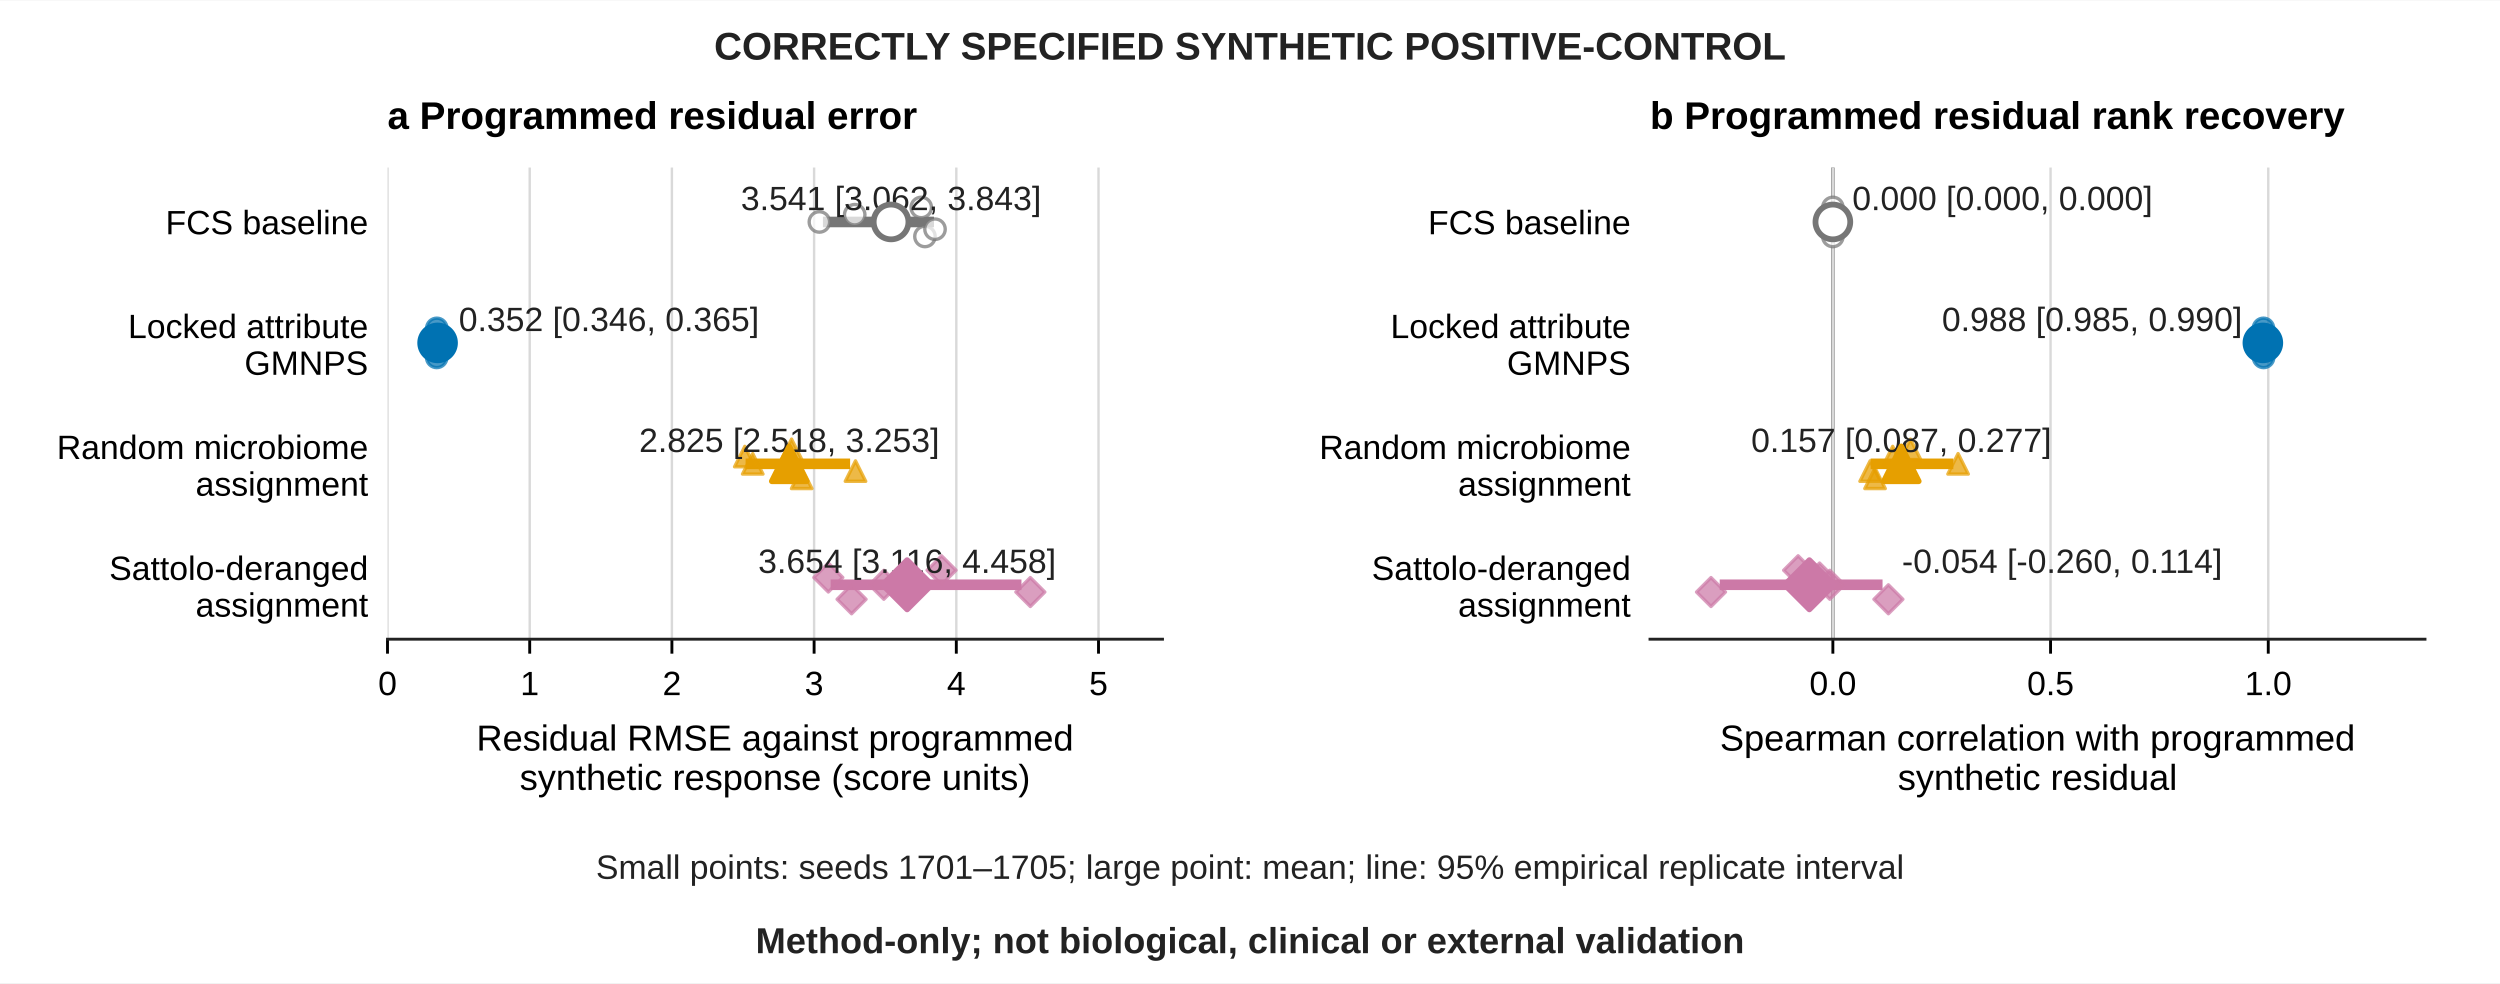
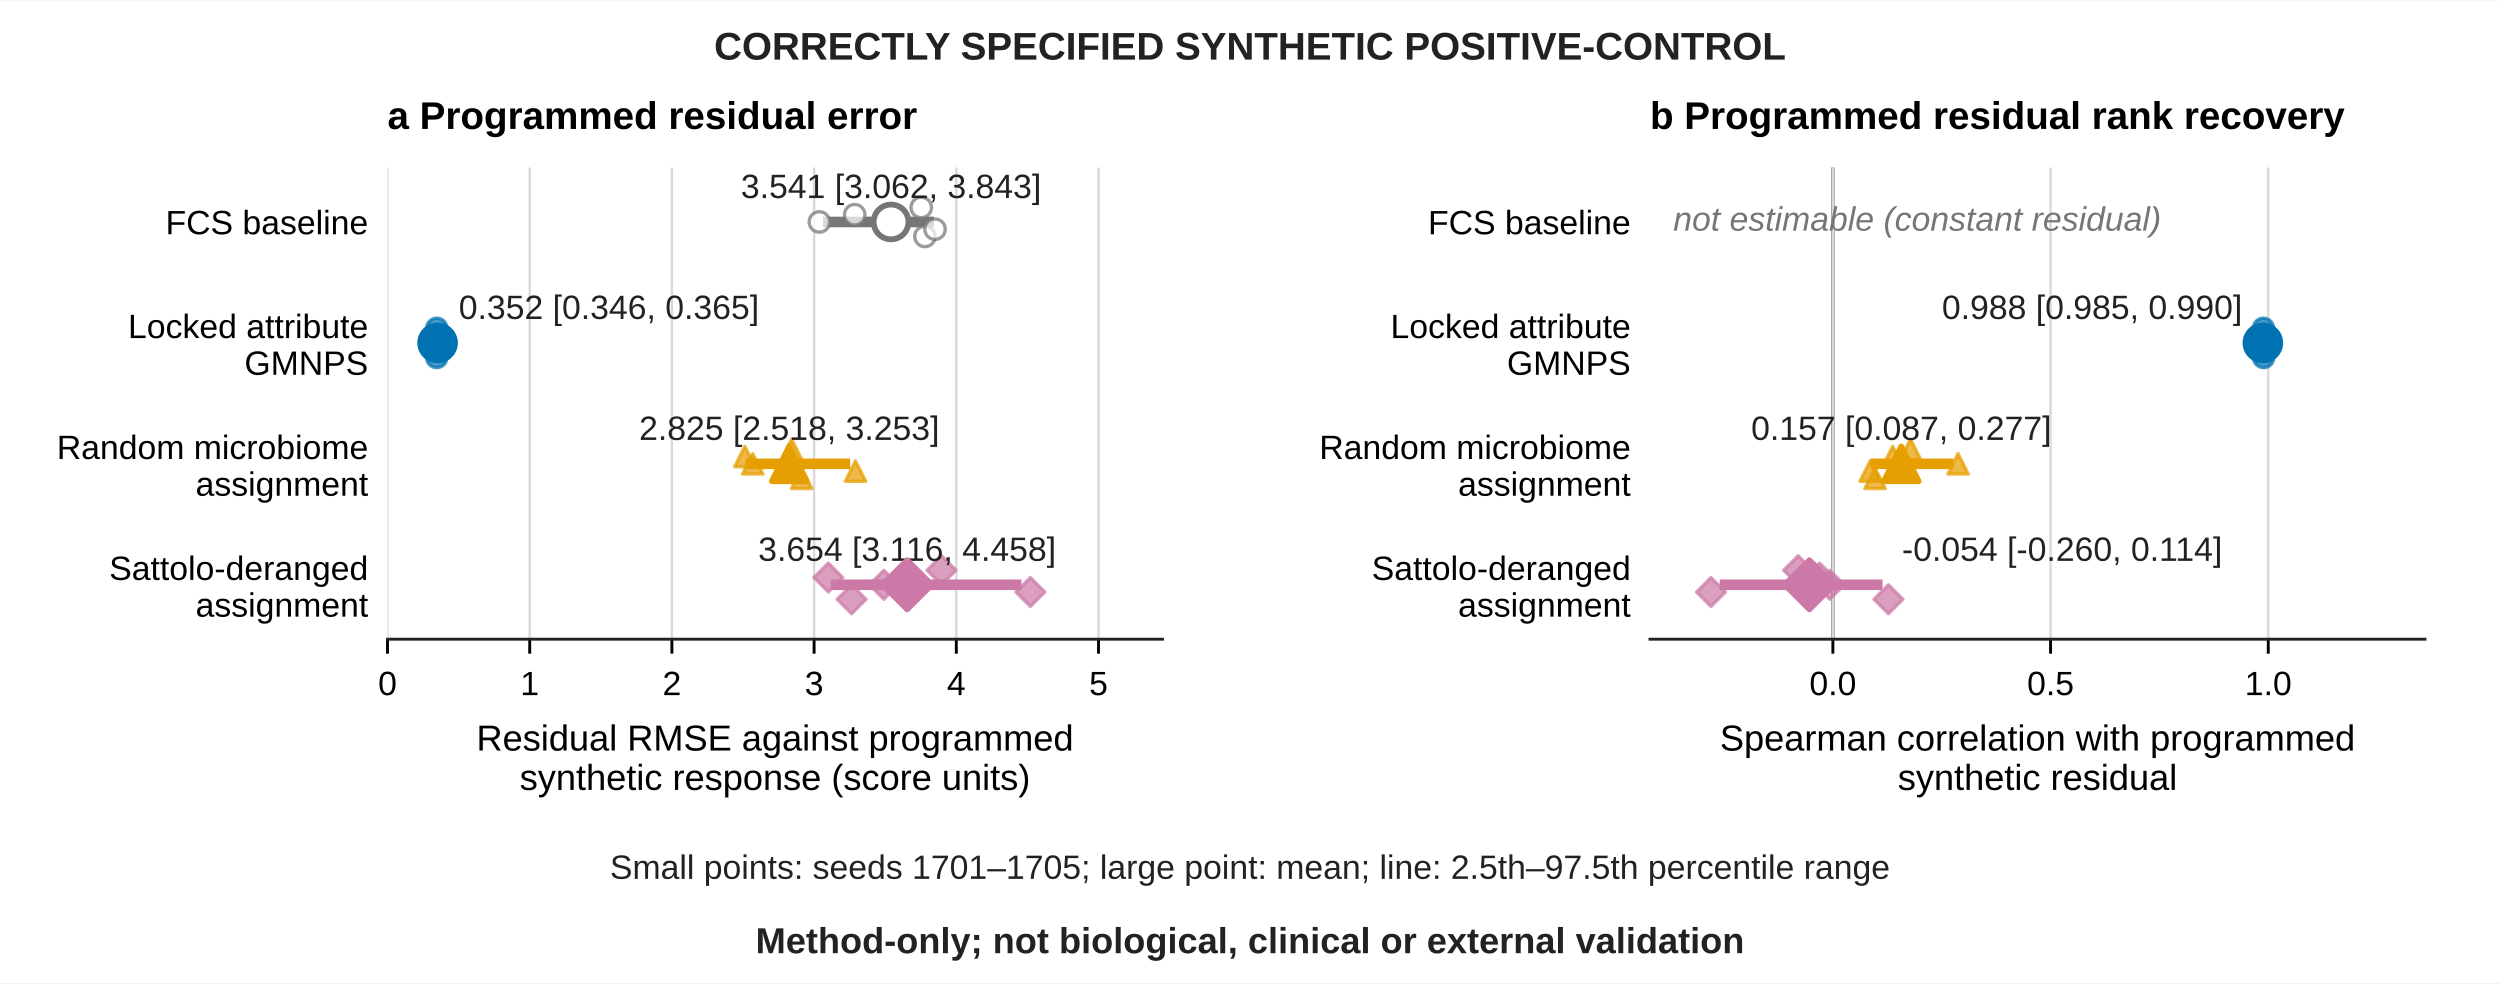
<svg xmlns="http://www.w3.org/2000/svg" xmlns:xlink="http://www.w3.org/1999/xlink" width="183mm" height="72mm" viewBox="0 0 518.4 203.76" version="1.1">
  <defs>
    <style type="text/css">*{stroke-linejoin: round; stroke-linecap: butt}</style>
  </defs>
  <g id="figure_1">
    <g id="patch_1">
      <path d="M 0 203.76 L 518.4 203.76 L 518.4 0 L 0 0 z " style="fill: #ffffff" />
    </g>
    <g id="axes_1">
      <g id="patch_2">
        <path d="M 80.352 132.444 L 241.056 132.444 L 241.056 34.639 L 80.352 34.639 z " style="fill: #ffffff" />
      </g>
      <g id="matplotlib.axis_1">
        <g id="xtick_1">
          <g id="line2d_1">
            <path d="M 80.352 132.444 L 80.352 34.639 " clip-path="url(#p6be3b7af82)" style="fill: none; stroke: #d9d9d9; stroke-width: 0.5; stroke-linecap: square" />
          </g>
          <g id="line2d_2">
            <defs>
              <path id="m44f2603c61" d="M 0 0 L 0 3 " style="stroke: #000000; stroke-width: 0.6" />
            </defs>
            <g>
              <use xlink:href="#m44f2603c61" x="80.352" y="132.444" style="stroke: #000000; stroke-width: 0.6" />
            </g>
          </g>
          <g id="text_1">
            <text style="font-size: 7px; font-family: 'Arial', 'Helvetica', 'DejaVu Sans', sans-serif; text-anchor: middle" x="80.352" y="144.04" transform="rotate(-0 80.352 144.0402)">0</text>
          </g>
        </g>
        <g id="xtick_2">
          <g id="line2d_3">
            <path d="M 109.839 132.444 L 109.839 34.639 " clip-path="url(#p6be3b7af82)" style="fill: none; stroke: #d9d9d9; stroke-width: 0.5; stroke-linecap: square" />
          </g>
          <g id="line2d_4">
            <g>
              <use xlink:href="#m44f2603c61" x="109.839" y="132.444" style="stroke: #000000; stroke-width: 0.6" />
            </g>
          </g>
          <g id="text_2">
            <text style="font-size: 7px; font-family: 'Arial', 'Helvetica', 'DejaVu Sans', sans-serif; text-anchor: middle" x="109.839" y="144.04" transform="rotate(-0 109.839 144.0402)">1</text>
          </g>
        </g>
        <g id="xtick_3">
          <g id="line2d_5">
            <path d="M 139.326 132.444 L 139.326 34.639 " clip-path="url(#p6be3b7af82)" style="fill: none; stroke: #d9d9d9; stroke-width: 0.5; stroke-linecap: square" />
          </g>
          <g id="line2d_6">
            <g>
              <use xlink:href="#m44f2603c61" x="139.326" y="132.444" style="stroke: #000000; stroke-width: 0.6" />
            </g>
          </g>
          <g id="text_3">
            <text style="font-size: 7px; font-family: 'Arial', 'Helvetica', 'DejaVu Sans', sans-serif; text-anchor: middle" x="139.326" y="144.04" transform="rotate(-0 139.3259 144.0402)">2</text>
          </g>
        </g>
        <g id="xtick_4">
          <g id="line2d_7">
            <path d="M 168.813 132.444 L 168.813 34.639 " clip-path="url(#p6be3b7af82)" style="fill: none; stroke: #d9d9d9; stroke-width: 0.5; stroke-linecap: square" />
          </g>
          <g id="line2d_8">
            <g>
              <use xlink:href="#m44f2603c61" x="168.813" y="132.444" style="stroke: #000000; stroke-width: 0.6" />
            </g>
          </g>
          <g id="text_4">
            <text style="font-size: 7px; font-family: 'Arial', 'Helvetica', 'DejaVu Sans', sans-serif; text-anchor: middle" x="168.813" y="144.04" transform="rotate(-0 168.8129 144.0402)">3</text>
          </g>
        </g>
        <g id="xtick_5">
          <g id="line2d_9">
            <path d="M 198.3 132.444 L 198.3 34.639 " clip-path="url(#p6be3b7af82)" style="fill: none; stroke: #d9d9d9; stroke-width: 0.5; stroke-linecap: square" />
          </g>
          <g id="line2d_10">
            <g>
              <use xlink:href="#m44f2603c61" x="198.3" y="132.444" style="stroke: #000000; stroke-width: 0.6" />
            </g>
          </g>
          <g id="text_5">
            <text style="font-size: 7px; font-family: 'Arial', 'Helvetica', 'DejaVu Sans', sans-serif; text-anchor: middle" x="198.3" y="144.04" transform="rotate(-0 198.2999 144.0402)">4</text>
          </g>
        </g>
        <g id="xtick_6">
          <g id="line2d_11">
            <path d="M 227.787 132.444 L 227.787 34.639 " clip-path="url(#p6be3b7af82)" style="fill: none; stroke: #d9d9d9; stroke-width: 0.5; stroke-linecap: square" />
          </g>
          <g id="line2d_12">
            <g>
              <use xlink:href="#m44f2603c61" x="227.787" y="132.444" style="stroke: #000000; stroke-width: 0.6" />
            </g>
          </g>
          <g id="text_6">
            <text style="font-size: 7px; font-family: 'Arial', 'Helvetica', 'DejaVu Sans', sans-serif; text-anchor: middle" x="227.787" y="144.04" transform="rotate(-0 227.7869 144.0402)">5</text>
          </g>
        </g>
        <g id="text_7">
          <text style="font-size: 7.5px; font-family: 'Arial', 'Helvetica', 'DejaVu Sans', sans-serif" transform="translate(98.80498 155.5357)">Residual RMSE against programmed</text>
          <text style="font-size: 7.5px; font-family: 'Arial', 'Helvetica', 'DejaVu Sans', sans-serif" transform="translate(107.7681 163.6987)">synthetic response (score units)</text>
        </g>
      </g>
      <g id="matplotlib.axis_2">
        <g id="ytick_1">
          <g id="line2d_13" />
          <g id="text_8">
            <text style="font-size: 7px; font-family: 'Arial', 'Helvetica', 'DejaVu Sans', sans-serif; text-anchor: end" x="76.352" y="48.472" transform="rotate(-0 76.352 48.47246)">FCS baseline</text>
          </g>
        </g>
        <g id="ytick_2">
          <g id="line2d_14" />
          <g id="text_9">
            <text style="font-size: 7px; font-family: 'Arial', 'Helvetica', 'DejaVu Sans', sans-serif" transform="translate(26.54591 70.00362)">Locked attribute</text>
            <text style="font-size: 7px; font-family: 'Arial', 'Helvetica', 'DejaVu Sans', sans-serif" transform="translate(50.68278 77.62227)">GMNPS</text>
          </g>
        </g>
        <g id="ytick_3">
          <g id="line2d_15" />
          <g id="text_10">
            <text style="font-size: 7px; font-family: 'Arial', 'Helvetica', 'DejaVu Sans', sans-serif" transform="translate(11.777 95.08178)">Random microbiome</text>
            <text style="font-size: 7px; font-family: 'Arial', 'Helvetica', 'DejaVu Sans', sans-serif" transform="translate(40.55794 102.7004)">assignment</text>
          </g>
        </g>
        <g id="ytick_4">
          <g id="line2d_16" />
          <g id="text_11">
            <text style="font-size: 7px; font-family: 'Arial', 'Helvetica', 'DejaVu Sans', sans-serif" transform="translate(22.64997 120.1599)">Sattolo-deranged</text>
            <text style="font-size: 7px; font-family: 'Arial', 'Helvetica', 'DejaVu Sans', sans-serif" transform="translate(40.55794 127.7786)">assignment</text>
          </g>
        </g>
      </g>
      <g id="line2d_17">
        <path d="M 170.639 45.924 L 193.674 45.924 " clip-path="url(#p6be3b7af82)" style="fill: none; stroke: #767676; stroke-width: 2.2" />
      </g>
      <g id="line2d_18">
        <path d="M 90.557 71.003 L 91.107 71.003 " clip-path="url(#p6be3b7af82)" style="fill: none; stroke: #0072b2; stroke-width: 2.2" />
      </g>
      <g id="line2d_19">
        <path d="M 154.605 96.081 L 176.28 96.081 " clip-path="url(#p6be3b7af82)" style="fill: none; stroke: #e69f00; stroke-width: 2.2" />
      </g>
      <g id="line2d_20">
        <path d="M 172.243 121.159 L 211.81 121.159 " clip-path="url(#p6be3b7af82)" style="fill: none; stroke: #cc79a7; stroke-width: 2.2" />
      </g>
      <g id="patch_3">
        <path d="M 80.352 132.444 L 241.056 132.444 " style="fill: none; stroke: #222222; stroke-width: 0.6; stroke-linejoin: miter; stroke-linecap: square" />
      </g>
      <g id="PathCollection_1">
        <defs>
          <path id="mcfb4aee07e" d="M 0 2.121 C 0.563 2.121 1.102 1.898 1.5 1.5 C 1.898 1.102 2.121 0.563 2.121 0 C 2.121 -0.563 1.898 -1.102 1.5 -1.5 C 1.102 -1.898 0.563 -2.121 0 -2.121 C -0.563 -2.121 -1.102 -1.898 -1.5 -1.5 C -1.898 -1.102 -2.121 -0.563 -2.121 0 C -2.121 0.563 -1.898 1.102 -1.5 1.5 C -1.102 1.898 -0.563 2.121 0 2.121 z " style="stroke: #767676; stroke-opacity: 0.72; stroke-width: 0.7" />
        </defs>
        <g clip-path="url(#p6be3b7af82)">
          <use xlink:href="#mcfb4aee07e" x="191.797" y="48.934" style="fill: #ffffff; fill-opacity: 0.72; stroke: #767676; stroke-opacity: 0.72; stroke-width: 0.7" />
          <use xlink:href="#mcfb4aee07e" x="193.883" y="47.429" style="fill: #ffffff; fill-opacity: 0.72; stroke: #767676; stroke-opacity: 0.72; stroke-width: 0.7" />
          <use xlink:href="#mcfb4aee07e" x="169.906" y="45.924" style="fill: #ffffff; fill-opacity: 0.72; stroke: #767676; stroke-opacity: 0.72; stroke-width: 0.7" />
          <use xlink:href="#mcfb4aee07e" x="177.232" y="44.42" style="fill: #ffffff; fill-opacity: 0.72; stroke: #767676; stroke-opacity: 0.72; stroke-width: 0.7" />
          <use xlink:href="#mcfb4aee07e" x="191.03" y="42.915" style="fill: #ffffff; fill-opacity: 0.72; stroke: #767676; stroke-opacity: 0.72; stroke-width: 0.7" />
        </g>
      </g>
      <g id="text_12">
-         <text style="font-size: 7px; font-family: 'Arial', 'Helvetica', 'DejaVu Sans', sans-serif; text-anchor: middle; fill: #222222" x="184.77" y="43.473" transform="rotate(-0 184.7696 43.47261)">3.541 [3.062, 3.843]</text>
+         <text style="font-size: 7px; font-family: 'Arial', 'Helvetica', 'DejaVu Sans', sans-serif; text-anchor: middle; fill: #222222" x="184.77" y="40.965" transform="rotate(-0 184.7696 40.96479)">3.541 [3.062, 3.843]</text>
      </g>
      <g id="PathCollection_2">
        <defs>
          <path id="m99c636c46b" d="M 0 2.121 C 0.563 2.121 1.102 1.898 1.5 1.5 C 1.898 1.102 2.121 0.563 2.121 0 C 2.121 -0.563 1.898 -1.102 1.5 -1.5 C 1.102 -1.898 0.563 -2.121 0 -2.121 C -0.563 -2.121 -1.102 -1.898 -1.5 -1.5 C -1.898 -1.102 -2.121 -0.563 -2.121 0 C -2.121 0.563 -1.898 1.102 -1.5 1.5 C -1.102 1.898 -0.563 2.121 0 2.121 z " style="stroke: #0072b2; stroke-opacity: 0.72; stroke-width: 0.7" />
        </defs>
        <g clip-path="url(#p6be3b7af82)">
          <use xlink:href="#m99c636c46b" x="90.557" y="74.012" style="fill: #0072b2; fill-opacity: 0.72; stroke: #0072b2; stroke-opacity: 0.72; stroke-width: 0.7" />
          <use xlink:href="#m99c636c46b" x="90.564" y="72.507" style="fill: #0072b2; fill-opacity: 0.72; stroke: #0072b2; stroke-opacity: 0.72; stroke-width: 0.7" />
          <use xlink:href="#m99c636c46b" x="91.134" y="71.003" style="fill: #0072b2; fill-opacity: 0.72; stroke: #0072b2; stroke-opacity: 0.72; stroke-width: 0.7" />
          <use xlink:href="#m99c636c46b" x="90.861" y="69.498" style="fill: #0072b2; fill-opacity: 0.72; stroke: #0072b2; stroke-opacity: 0.72; stroke-width: 0.7" />
          <use xlink:href="#m99c636c46b" x="90.577" y="67.993" style="fill: #0072b2; fill-opacity: 0.72; stroke: #0072b2; stroke-opacity: 0.72; stroke-width: 0.7" />
        </g>
      </g>
      <g id="text_13">
-         <text style="font-size: 7px; font-family: 'Arial', 'Helvetica', 'DejaVu Sans', sans-serif; text-anchor: start; fill: #222222" x="95.125" y="68.551" transform="rotate(-0 95.12451 68.55076)">0.352 [0.346, 0.365]</text>
+         <text style="font-size: 7px; font-family: 'Arial', 'Helvetica', 'DejaVu Sans', sans-serif; text-anchor: start; fill: #222222" x="95.125" y="66.043" transform="rotate(-0 95.12451 66.04295)">0.352 [0.346, 0.365]</text>
      </g>
      <g id="PathCollection_3">
        <defs>
          <path id="mf3df137bd6" d="M 0 -2.121 L -2.121 2.121 L 2.121 2.121 z " style="stroke: #e69f00; stroke-opacity: 0.72; stroke-width: 0.7" />
        </defs>
        <g clip-path="url(#p6be3b7af82)">
          <use xlink:href="#mf3df137bd6" x="166.237" y="99.09" style="fill: #e69f00; fill-opacity: 0.72; stroke: #e69f00; stroke-opacity: 0.72; stroke-width: 0.7" />
          <use xlink:href="#mf3df137bd6" x="177.396" y="97.585" style="fill: #e69f00; fill-opacity: 0.72; stroke: #e69f00; stroke-opacity: 0.72; stroke-width: 0.7" />
          <use xlink:href="#mf3df137bd6" x="156.091" y="96.081" style="fill: #e69f00; fill-opacity: 0.72; stroke: #e69f00; stroke-opacity: 0.72; stroke-width: 0.7" />
          <use xlink:href="#mf3df137bd6" x="154.44" y="94.576" style="fill: #e69f00; fill-opacity: 0.72; stroke: #e69f00; stroke-opacity: 0.72; stroke-width: 0.7" />
          <use xlink:href="#mf3df137bd6" x="164.14" y="93.071" style="fill: #e69f00; fill-opacity: 0.72; stroke: #e69f00; stroke-opacity: 0.72; stroke-width: 0.7" />
        </g>
      </g>
      <g id="text_14">
-         <text style="font-size: 7px; font-family: 'Arial', 'Helvetica', 'DejaVu Sans', sans-serif; text-anchor: middle; fill: #222222" x="163.661" y="93.629" transform="rotate(-0 163.6608 93.62891)">2.825 [2.518, 3.253]</text>
+         <text style="font-size: 7px; font-family: 'Arial', 'Helvetica', 'DejaVu Sans', sans-serif; text-anchor: middle; fill: #222222" x="163.661" y="91.121" transform="rotate(-0 163.6608 91.1211)">2.825 [2.518, 3.253]</text>
      </g>
      <g id="PathCollection_4">
        <defs>
          <path id="m7df7a877ea" d="M -0 3 L 3 0 L 0 -3 L -3 -0 z " style="stroke: #cc79a7; stroke-opacity: 0.72; stroke-width: 0.7" />
        </defs>
        <g clip-path="url(#p6be3b7af82)">
          <use xlink:href="#m7df7a877ea" x="176.584" y="124.168" style="fill: #cc79a7; fill-opacity: 0.72; stroke: #cc79a7; stroke-opacity: 0.72; stroke-width: 0.7" />
          <use xlink:href="#m7df7a877ea" x="213.652" y="122.664" style="fill: #cc79a7; fill-opacity: 0.72; stroke: #cc79a7; stroke-opacity: 0.72; stroke-width: 0.7" />
          <use xlink:href="#m7df7a877ea" x="183.271" y="121.159" style="fill: #cc79a7; fill-opacity: 0.72; stroke: #cc79a7; stroke-opacity: 0.72; stroke-width: 0.7" />
          <use xlink:href="#m7df7a877ea" x="171.761" y="119.654" style="fill: #cc79a7; fill-opacity: 0.72; stroke: #cc79a7; stroke-opacity: 0.72; stroke-width: 0.7" />
          <use xlink:href="#m7df7a877ea" x="195.238" y="118.149" style="fill: #cc79a7; fill-opacity: 0.72; stroke: #cc79a7; stroke-opacity: 0.72; stroke-width: 0.7" />
        </g>
      </g>
      <g id="text_15">
-         <text style="font-size: 7px; font-family: 'Arial', 'Helvetica', 'DejaVu Sans', sans-serif; text-anchor: middle; fill: #222222" x="188.101" y="118.707" transform="rotate(-0 188.1012 118.7071)">3.654 [3.116, 4.458]</text>
+         <text style="font-size: 7px; font-family: 'Arial', 'Helvetica', 'DejaVu Sans', sans-serif; text-anchor: middle; fill: #222222" x="188.101" y="116.199" transform="rotate(-0 188.1012 116.1993)">3.654 [3.116, 4.458]</text>
      </g>
      <g id="text_16">
        <text style="font-weight: 700; font-size: 8px; font-family: 'Arial', 'Helvetica', 'DejaVu Sans', sans-serif; text-anchor: start" x="80.352" y="26.639" transform="rotate(-0 80.352 26.6392)">a  Programmed residual error</text>
      </g>
      <g id="PathCollection_5">
        <defs>
          <path id="m0c609bd287" d="M 0 3.606 C 0.956 3.606 1.873 3.226 2.55 2.55 C 3.226 1.873 3.606 0.956 3.606 0 C 3.606 -0.956 3.226 -1.873 2.55 -2.55 C 1.873 -3.226 0.956 -3.606 0 -3.606 C -0.956 -3.606 -1.873 -3.226 -2.55 -2.55 C -3.226 -1.873 -3.606 -0.956 -3.606 0 C -3.606 0.956 -3.226 1.873 -2.55 2.55 C -1.873 3.226 -0.956 3.606 0 3.606 z " style="stroke: #767676; stroke-width: 1.2" />
        </defs>
        <g clip-path="url(#p6be3b7af82)">
          <use xlink:href="#m0c609bd287" x="184.77" y="45.924" style="fill: #ffffff; stroke: #767676; stroke-width: 1.2" />
        </g>
      </g>
      <g id="PathCollection_6">
        <defs>
          <path id="m53783167e9" d="M 0 3.606 C 0.956 3.606 1.873 3.226 2.55 2.55 C 3.226 1.873 3.606 0.956 3.606 0 C 3.606 -0.956 3.226 -1.873 2.55 -2.55 C 1.873 -3.226 0.956 -3.606 0 -3.606 C -0.956 -3.606 -1.873 -3.226 -2.55 -2.55 C -3.226 -1.873 -3.606 -0.956 -3.606 0 C -3.606 0.956 -3.226 1.873 -2.55 2.55 C -1.873 3.226 -0.956 3.606 0 3.606 z " style="stroke: #0072b2; stroke-width: 1.2" />
        </defs>
        <g clip-path="url(#p6be3b7af82)">
          <use xlink:href="#m53783167e9" x="90.739" y="71.003" style="fill: #0072b2; stroke: #0072b2; stroke-width: 1.2" />
        </g>
      </g>
      <g id="PathCollection_7">
        <defs>
          <path id="m9a5bf440cf" d="M 0 -3.606 L -3.606 3.606 L 3.606 3.606 z " style="stroke: #e69f00; stroke-width: 1.2" />
        </defs>
        <g clip-path="url(#p6be3b7af82)">
          <use xlink:href="#m9a5bf440cf" x="163.661" y="96.081" style="fill: #e69f00; stroke: #e69f00; stroke-width: 1.2" />
        </g>
      </g>
      <g id="PathCollection_8">
        <defs>
          <path id="mdb80d056c6" d="M -0 5.099 L 5.099 0 L 0 -5.099 L -5.099 -0 z " style="stroke: #cc79a7; stroke-width: 1.2" />
        </defs>
        <g clip-path="url(#p6be3b7af82)">
          <use xlink:href="#mdb80d056c6" x="188.101" y="121.159" style="fill: #cc79a7; stroke: #cc79a7; stroke-width: 1.2" />
        </g>
      </g>
    </g>
    <g id="axes_2">
      <g id="patch_4">
        <path d="M 342.144 132.444 L 502.848 132.444 L 502.848 34.639 L 342.144 34.639 z " style="fill: #ffffff" />
      </g>
      <g id="line2d_21">
        <path d="M 380.063 132.444 L 380.063 34.639 " clip-path="url(#p3f7b7cbb53)" style="fill: none; stroke: #767676; stroke-width: 0.7; stroke-linecap: square" />
      </g>
      <g id="matplotlib.axis_3">
        <g id="xtick_7">
          <g id="line2d_22">
            <path d="M 380.063 132.444 L 380.063 34.639 " clip-path="url(#p3f7b7cbb53)" style="fill: none; stroke: #d9d9d9; stroke-width: 0.5; stroke-linecap: square" />
          </g>
          <g id="line2d_23">
            <g>
              <use xlink:href="#m44f2603c61" x="380.063" y="132.444" style="stroke: #000000; stroke-width: 0.6" />
            </g>
          </g>
          <g id="text_17">
            <text style="font-size: 7px; font-family: 'Arial', 'Helvetica', 'DejaVu Sans', sans-serif; text-anchor: middle" x="380.063" y="144.04" transform="rotate(-0 380.0629 144.0402)">0.0</text>
          </g>
        </g>
        <g id="xtick_8">
          <g id="line2d_24">
            <path d="M 425.204 132.444 L 425.204 34.639 " clip-path="url(#p3f7b7cbb53)" style="fill: none; stroke: #d9d9d9; stroke-width: 0.5; stroke-linecap: square" />
          </g>
          <g id="line2d_25">
            <g>
              <use xlink:href="#m44f2603c61" x="425.204" y="132.444" style="stroke: #000000; stroke-width: 0.6" />
            </g>
          </g>
          <g id="text_18">
            <text style="font-size: 7px; font-family: 'Arial', 'Helvetica', 'DejaVu Sans', sans-serif; text-anchor: middle" x="425.204" y="144.04" transform="rotate(-0 425.2045 144.0402)">0.5</text>
          </g>
        </g>
        <g id="xtick_9">
          <g id="line2d_26">
            <path d="M 470.346 132.444 L 470.346 34.639 " clip-path="url(#p3f7b7cbb53)" style="fill: none; stroke: #d9d9d9; stroke-width: 0.5; stroke-linecap: square" />
          </g>
          <g id="line2d_27">
            <g>
              <use xlink:href="#m44f2603c61" x="470.346" y="132.444" style="stroke: #000000; stroke-width: 0.6" />
            </g>
          </g>
          <g id="text_19">
            <text style="font-size: 7px; font-family: 'Arial', 'Helvetica', 'DejaVu Sans', sans-serif; text-anchor: middle" x="470.346" y="144.04" transform="rotate(-0 470.3461 144.0402)">1.0</text>
          </g>
        </g>
        <g id="text_20">
          <text style="font-size: 7.5px; font-family: 'Arial', 'Helvetica', 'DejaVu Sans', sans-serif" transform="translate(356.6378 155.5357)">Spearman correlation with programmed</text>
          <text style="font-size: 7.5px; font-family: 'Arial', 'Helvetica', 'DejaVu Sans', sans-serif" transform="translate(393.5249 163.6987)">synthetic residual</text>
        </g>
      </g>
      <g id="matplotlib.axis_4">
        <g id="ytick_5">
          <g id="line2d_28" />
          <g id="text_21">
            <text style="font-size: 7px; font-family: 'Arial', 'Helvetica', 'DejaVu Sans', sans-serif; text-anchor: end" x="338.144" y="48.472" transform="rotate(-0 338.144 48.47246)">FCS baseline</text>
          </g>
        </g>
        <g id="ytick_6">
          <g id="line2d_29" />
          <g id="text_22">
            <text style="font-size: 7px; font-family: 'Arial', 'Helvetica', 'DejaVu Sans', sans-serif" transform="translate(288.3379 70.00362)">Locked attribute</text>
            <text style="font-size: 7px; font-family: 'Arial', 'Helvetica', 'DejaVu Sans', sans-serif" transform="translate(312.4748 77.62227)">GMNPS</text>
          </g>
        </g>
        <g id="ytick_7">
          <g id="line2d_30" />
          <g id="text_23">
            <text style="font-size: 7px; font-family: 'Arial', 'Helvetica', 'DejaVu Sans', sans-serif" transform="translate(273.569 95.08178)">Random microbiome</text>
            <text style="font-size: 7px; font-family: 'Arial', 'Helvetica', 'DejaVu Sans', sans-serif" transform="translate(302.3499 102.7004)">assignment</text>
          </g>
        </g>
        <g id="ytick_8">
          <g id="line2d_31" />
          <g id="text_24">
            <text style="font-size: 7px; font-family: 'Arial', 'Helvetica', 'DejaVu Sans', sans-serif" transform="translate(284.442 120.1599)">Sattolo-deranged</text>
            <text style="font-size: 7px; font-family: 'Arial', 'Helvetica', 'DejaVu Sans', sans-serif" transform="translate(302.3499 127.7786)">assignment</text>
          </g>
        </g>
      </g>
      <g id="line2d_32">
-         <path d="M 380.063 45.924 L 380.063 45.924 " clip-path="url(#p3f7b7cbb53)" style="fill: none; stroke: #767676; stroke-width: 2.2" />
+         <path d="M 468.97 71.003 L 469.407 71.003 " clip-path="url(#p3f7b7cbb53)" style="fill: none; stroke: #0072b2; stroke-width: 2.2" />
      </g>
      <g id="line2d_33">
-         <path d="M 468.97 71.003 L 469.407 71.003 " clip-path="url(#p3f7b7cbb53)" style="fill: none; stroke: #0072b2; stroke-width: 2.2" />
+         <path d="M 387.893 96.081 L 405.04 96.081 " clip-path="url(#p3f7b7cbb53)" style="fill: none; stroke: #e69f00; stroke-width: 2.2" />
      </g>
      <g id="line2d_34">
-         <path d="M 387.893 96.081 L 405.04 96.081 " clip-path="url(#p3f7b7cbb53)" style="fill: none; stroke: #e69f00; stroke-width: 2.2" />
-       </g>
-       <g id="line2d_35">
        <path d="M 356.601 121.159 L 390.366 121.159 " clip-path="url(#p3f7b7cbb53)" style="fill: none; stroke: #cc79a7; stroke-width: 2.2" />
      </g>
      <g id="patch_5">
        <path d="M 342.144 132.444 L 502.848 132.444 " style="fill: none; stroke: #222222; stroke-width: 0.6; stroke-linejoin: miter; stroke-linecap: square" />
      </g>
+       <g id="text_25">
+         <text style="font-style: italic; font-size: 7px; font-family: 'Arial', 'Helvetica', 'DejaVu Sans', sans-serif; text-anchor: start; fill: #767676" x="346.965" y="47.736" transform="rotate(-0 346.9651 47.73582)">not estimable (constant residual)</text>
+       </g>
      <g id="PathCollection_9">
-         <g clip-path="url(#p3f7b7cbb53)">
-           <use xlink:href="#mcfb4aee07e" x="380.063" y="48.934" style="fill: #ffffff; fill-opacity: 0.72; stroke: #767676; stroke-opacity: 0.72; stroke-width: 0.7" />
-           <use xlink:href="#mcfb4aee07e" x="380.063" y="47.429" style="fill: #ffffff; fill-opacity: 0.72; stroke: #767676; stroke-opacity: 0.72; stroke-width: 0.7" />
-           <use xlink:href="#mcfb4aee07e" x="380.063" y="45.924" style="fill: #ffffff; fill-opacity: 0.72; stroke: #767676; stroke-opacity: 0.72; stroke-width: 0.7" />
-           <use xlink:href="#mcfb4aee07e" x="380.063" y="44.42" style="fill: #ffffff; fill-opacity: 0.72; stroke: #767676; stroke-opacity: 0.72; stroke-width: 0.7" />
-           <use xlink:href="#mcfb4aee07e" x="380.063" y="42.915" style="fill: #ffffff; fill-opacity: 0.72; stroke: #767676; stroke-opacity: 0.72; stroke-width: 0.7" />
-         </g>
-       </g>
-       <g id="text_25">
-         <text style="font-size: 7px; font-family: 'Arial', 'Helvetica', 'DejaVu Sans', sans-serif; text-anchor: start; fill: #222222" x="384.081" y="43.473" transform="rotate(-0 384.0805 43.47261)">0.000 [0.000, 0.000]</text>
-       </g>
-       <g id="PathCollection_10">
        <g clip-path="url(#p3f7b7cbb53)">
          <use xlink:href="#m99c636c46b" x="469.378" y="74.012" style="fill: #0072b2; fill-opacity: 0.72; stroke: #0072b2; stroke-opacity: 0.72; stroke-width: 0.7" />
          <use xlink:href="#m99c636c46b" x="469.41" y="72.507" style="fill: #0072b2; fill-opacity: 0.72; stroke: #0072b2; stroke-opacity: 0.72; stroke-width: 0.7" />
          <use xlink:href="#m99c636c46b" x="469.036" y="71.003" style="fill: #0072b2; fill-opacity: 0.72; stroke: #0072b2; stroke-opacity: 0.72; stroke-width: 0.7" />
          <use xlink:href="#m99c636c46b" x="468.962" y="69.498" style="fill: #0072b2; fill-opacity: 0.72; stroke: #0072b2; stroke-opacity: 0.72; stroke-width: 0.7" />
          <use xlink:href="#m99c636c46b" x="469.347" y="67.993" style="fill: #0072b2; fill-opacity: 0.72; stroke: #0072b2; stroke-opacity: 0.72; stroke-width: 0.7" />
        </g>
      </g>
      <g id="text_26">
-         <text style="font-size: 7px; font-family: 'Arial', 'Helvetica', 'DejaVu Sans', sans-serif; text-anchor: end; fill: #222222" x="464.952" y="68.551" transform="rotate(-0 464.9522 68.55076)">0.988 [0.985, 0.990]</text>
-       </g>
-       <g id="PathCollection_11">
+         <text style="font-size: 7px; font-family: 'Arial', 'Helvetica', 'DejaVu Sans', sans-serif; text-anchor: end; fill: #222222" x="464.952" y="66.043" transform="rotate(-0 464.9522 66.04295)">0.988 [0.985, 0.990]</text>
+       </g>
+       <g id="PathCollection_10">
        <g clip-path="url(#p3f7b7cbb53)">
          <use xlink:href="#mf3df137bd6" x="388.808" y="99.09" style="fill: #e69f00; fill-opacity: 0.72; stroke: #e69f00; stroke-opacity: 0.72; stroke-width: 0.7" />
          <use xlink:href="#mf3df137bd6" x="387.792" y="97.585" style="fill: #e69f00; fill-opacity: 0.72; stroke: #e69f00; stroke-opacity: 0.72; stroke-width: 0.7" />
          <use xlink:href="#mf3df137bd6" x="406.028" y="96.081" style="fill: #e69f00; fill-opacity: 0.72; stroke: #e69f00; stroke-opacity: 0.72; stroke-width: 0.7" />
          <use xlink:href="#mf3df137bd6" x="392.471" y="94.576" style="fill: #e69f00; fill-opacity: 0.72; stroke: #e69f00; stroke-opacity: 0.72; stroke-width: 0.7" />
          <use xlink:href="#mf3df137bd6" x="396.154" y="93.071" style="fill: #e69f00; fill-opacity: 0.72; stroke: #e69f00; stroke-opacity: 0.72; stroke-width: 0.7" />
        </g>
      </g>
      <g id="text_27">
-         <text style="font-size: 7px; font-family: 'Arial', 'Helvetica', 'DejaVu Sans', sans-serif; text-anchor: middle; fill: #222222" x="394.251" y="93.629" transform="rotate(-0 394.2506 93.62891)">0.157 [0.087, 0.277]</text>
-       </g>
-       <g id="PathCollection_12">
+         <text style="font-size: 7px; font-family: 'Arial', 'Helvetica', 'DejaVu Sans', sans-serif; text-anchor: middle; fill: #222222" x="394.251" y="91.121" transform="rotate(-0 394.2506 91.1211)">0.157 [0.087, 0.277]</text>
+       </g>
+       <g id="PathCollection_11">
        <g clip-path="url(#p3f7b7cbb53)">
          <use xlink:href="#m7df7a877ea" x="391.581" y="124.168" style="fill: #cc79a7; fill-opacity: 0.72; stroke: #cc79a7; stroke-opacity: 0.72; stroke-width: 0.7" />
          <use xlink:href="#m7df7a877ea" x="354.794" y="122.664" style="fill: #cc79a7; fill-opacity: 0.72; stroke: #cc79a7; stroke-opacity: 0.72; stroke-width: 0.7" />
          <use xlink:href="#m7df7a877ea" x="379.431" y="121.159" style="fill: #cc79a7; fill-opacity: 0.72; stroke: #cc79a7; stroke-opacity: 0.72; stroke-width: 0.7" />
          <use xlink:href="#m7df7a877ea" x="377.301" y="119.654" style="fill: #cc79a7; fill-opacity: 0.72; stroke: #cc79a7; stroke-opacity: 0.72; stroke-width: 0.7" />
          <use xlink:href="#m7df7a877ea" x="372.859" y="118.149" style="fill: #cc79a7; fill-opacity: 0.72; stroke: #cc79a7; stroke-opacity: 0.72; stroke-width: 0.7" />
        </g>
      </g>
      <g id="text_28">
-         <text style="font-size: 7px; font-family: 'Arial', 'Helvetica', 'DejaVu Sans', sans-serif; text-anchor: start; fill: #222222" x="394.384" y="118.707" transform="rotate(-0 394.3836 118.7071)">-0.054 [-0.260, 0.114]</text>
+         <text style="font-size: 7px; font-family: 'Arial', 'Helvetica', 'DejaVu Sans', sans-serif; text-anchor: start; fill: #222222" x="394.384" y="116.199" transform="rotate(-0 394.3836 116.1993)">-0.054 [-0.260, 0.114]</text>
      </g>
      <g id="text_29">
        <text style="font-weight: 700; font-size: 8px; font-family: 'Arial', 'Helvetica', 'DejaVu Sans', sans-serif; text-anchor: start" x="342.144" y="26.639" transform="rotate(-0 342.144 26.6392)">b  Programmed residual rank recovery</text>
      </g>
+       <g id="PathCollection_12">
+         <g clip-path="url(#p3f7b7cbb53)">
+           <use xlink:href="#m53783167e9" x="469.227" y="71.003" style="fill: #0072b2; stroke: #0072b2; stroke-width: 1.2" />
+         </g>
+       </g>
      <g id="PathCollection_13">
        <g clip-path="url(#p3f7b7cbb53)">
-           <use xlink:href="#m0c609bd287" x="380.063" y="45.924" style="fill: #ffffff; stroke: #767676; stroke-width: 1.2" />
+           <use xlink:href="#m9a5bf440cf" x="394.251" y="96.081" style="fill: #e69f00; stroke: #e69f00; stroke-width: 1.2" />
        </g>
      </g>
      <g id="PathCollection_14">
-         <g clip-path="url(#p3f7b7cbb53)">
-           <use xlink:href="#m53783167e9" x="469.227" y="71.003" style="fill: #0072b2; stroke: #0072b2; stroke-width: 1.2" />
-         </g>
-       </g>
-       <g id="PathCollection_15">
-         <g clip-path="url(#p3f7b7cbb53)">
-           <use xlink:href="#m9a5bf440cf" x="394.251" y="96.081" style="fill: #e69f00; stroke: #e69f00; stroke-width: 1.2" />
-         </g>
-       </g>
-       <g id="PathCollection_16">
        <g clip-path="url(#p3f7b7cbb53)">
          <use xlink:href="#mdb80d056c6" x="375.193" y="121.159" style="fill: #cc79a7; stroke: #cc79a7; stroke-width: 1.2" />
        </g>
      </g>
    </g>
    <g id="text_30">
      <text style="font-weight: 700; font-size: 8px; font-family: 'Arial', 'Helvetica', 'DejaVu Sans', sans-serif; text-anchor: middle; fill: #222222" x="259.2" y="12.258" transform="rotate(-0 259.2 12.25831)">CORRECTLY SPECIFIED SYNTHETIC POSITIVE-CONTROL</text>
    </g>
    <g id="text_31">
-       <text style="font-size: 7px; font-family: 'Arial', 'Helvetica', 'DejaVu Sans', sans-serif; text-anchor: middle; fill: #222222" x="259.2" y="182.139" transform="rotate(-0 259.2 182.1391)">Small points: seeds 1701–1705; large point: mean; line: 95% empirical replicate interval</text>
+       <text style="font-size: 7px; font-family: 'Arial', 'Helvetica', 'DejaVu Sans', sans-serif; text-anchor: middle; fill: #222222" x="259.2" y="182.139" transform="rotate(-0 259.2 182.1391)">Small points: seeds 1701–1705; large point: mean; line: 2.5th–97.5th percentile range</text>
    </g>
    <g id="text_32">
      <text style="font-weight: 700; font-size: 7.5px; font-family: 'Arial', 'Helvetica', 'DejaVu Sans', sans-serif; text-anchor: middle; fill: #222222" x="259.2" y="197.55" transform="rotate(-0 259.2 197.5504)">Method-only; not biological, clinical or external validation</text>
    </g>
  </g>
  <defs>
    <clipPath id="p6be3b7af82">
      <rect x="80.352" y="34.639" width="160.704" height="97.805" />
    </clipPath>
    <clipPath id="p3f7b7cbb53">
      <rect x="342.144" y="34.639" width="160.704" height="97.805" />
    </clipPath>
  </defs>
</svg>
